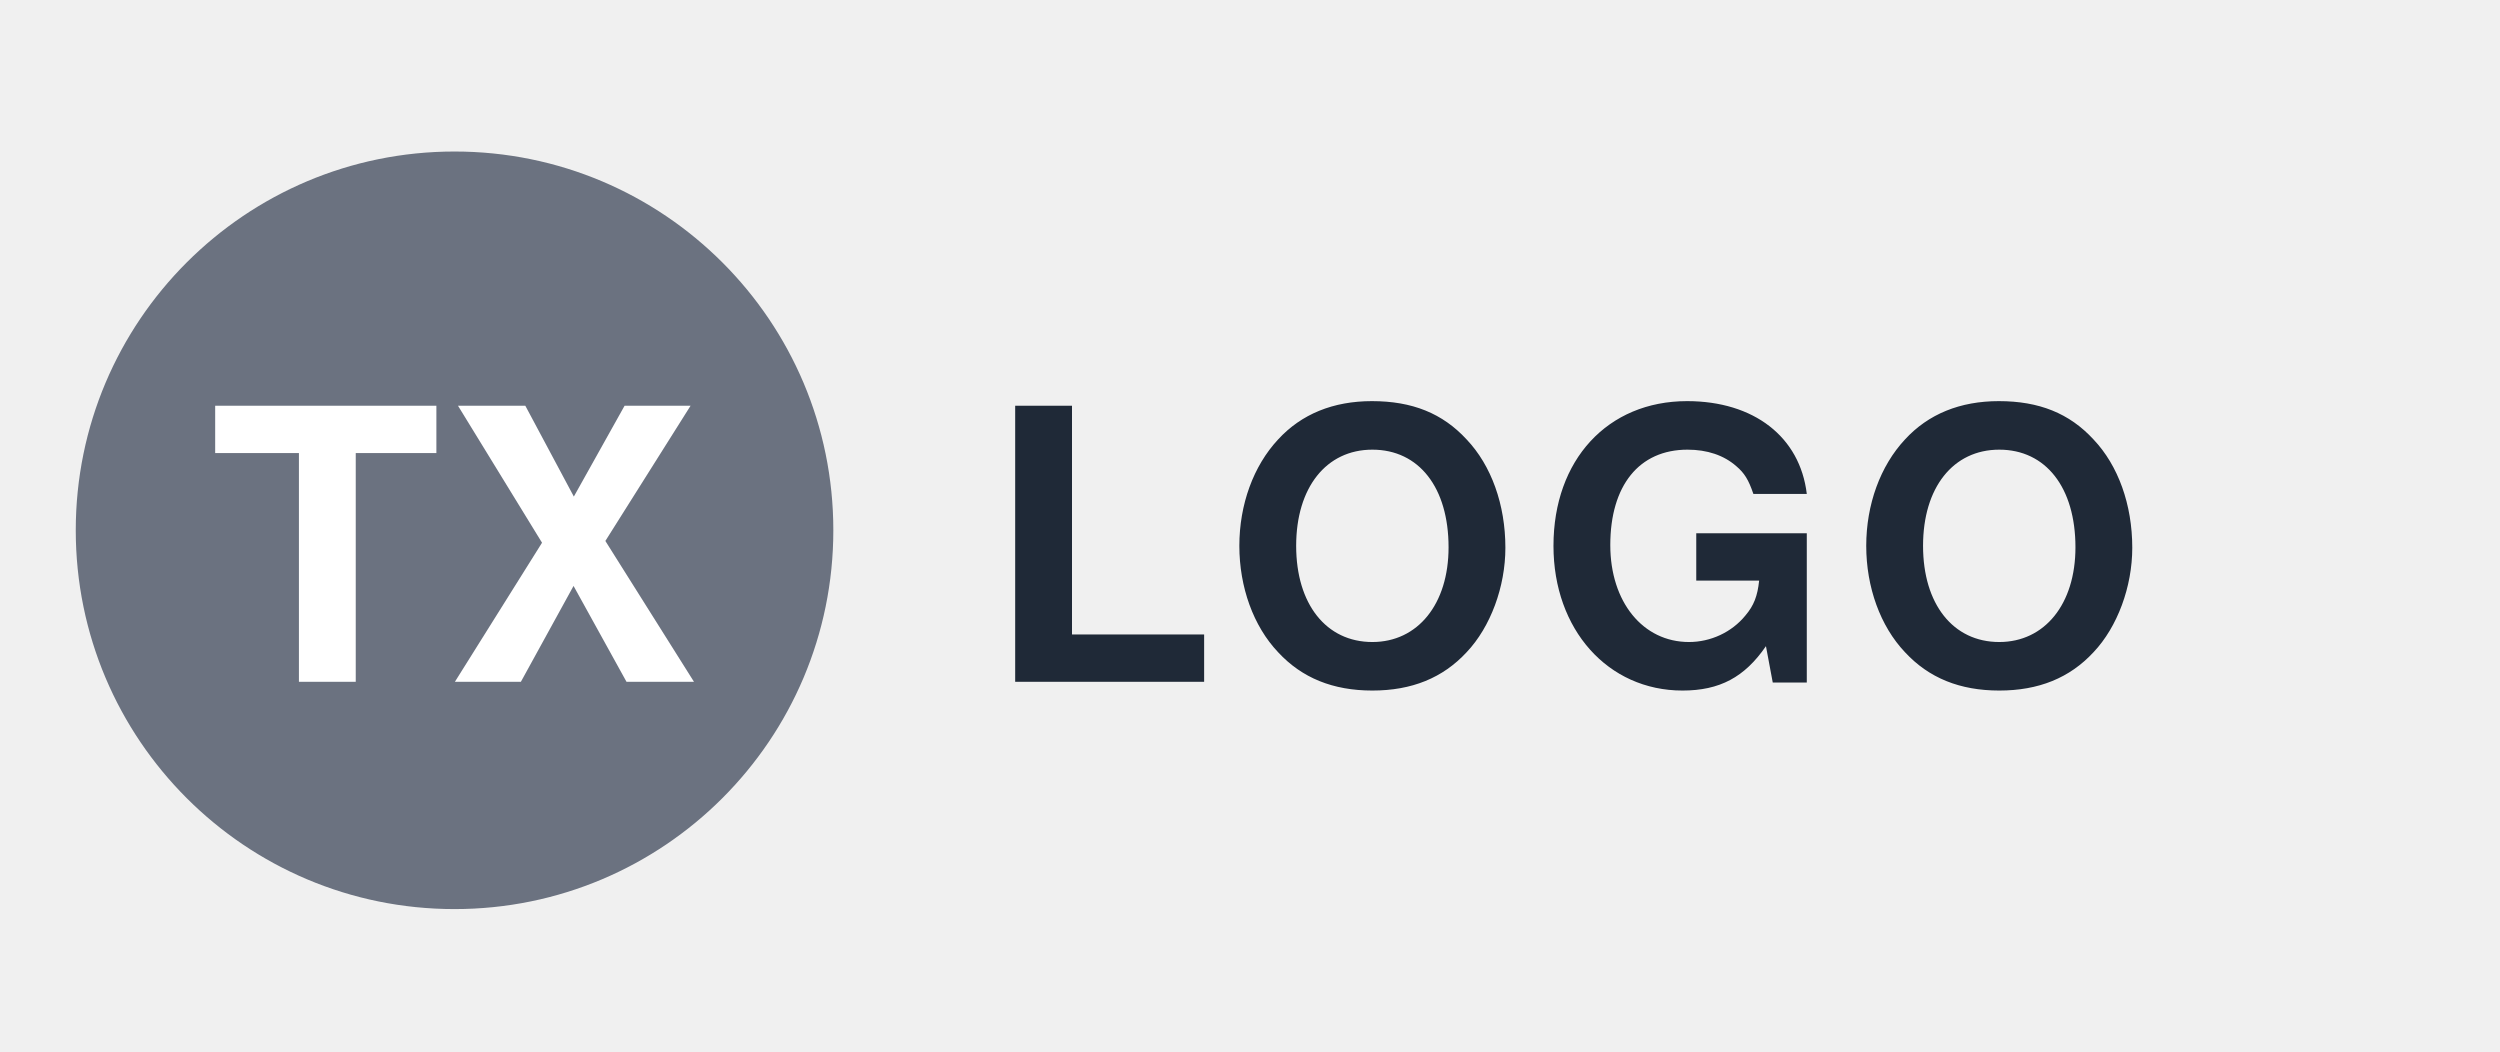
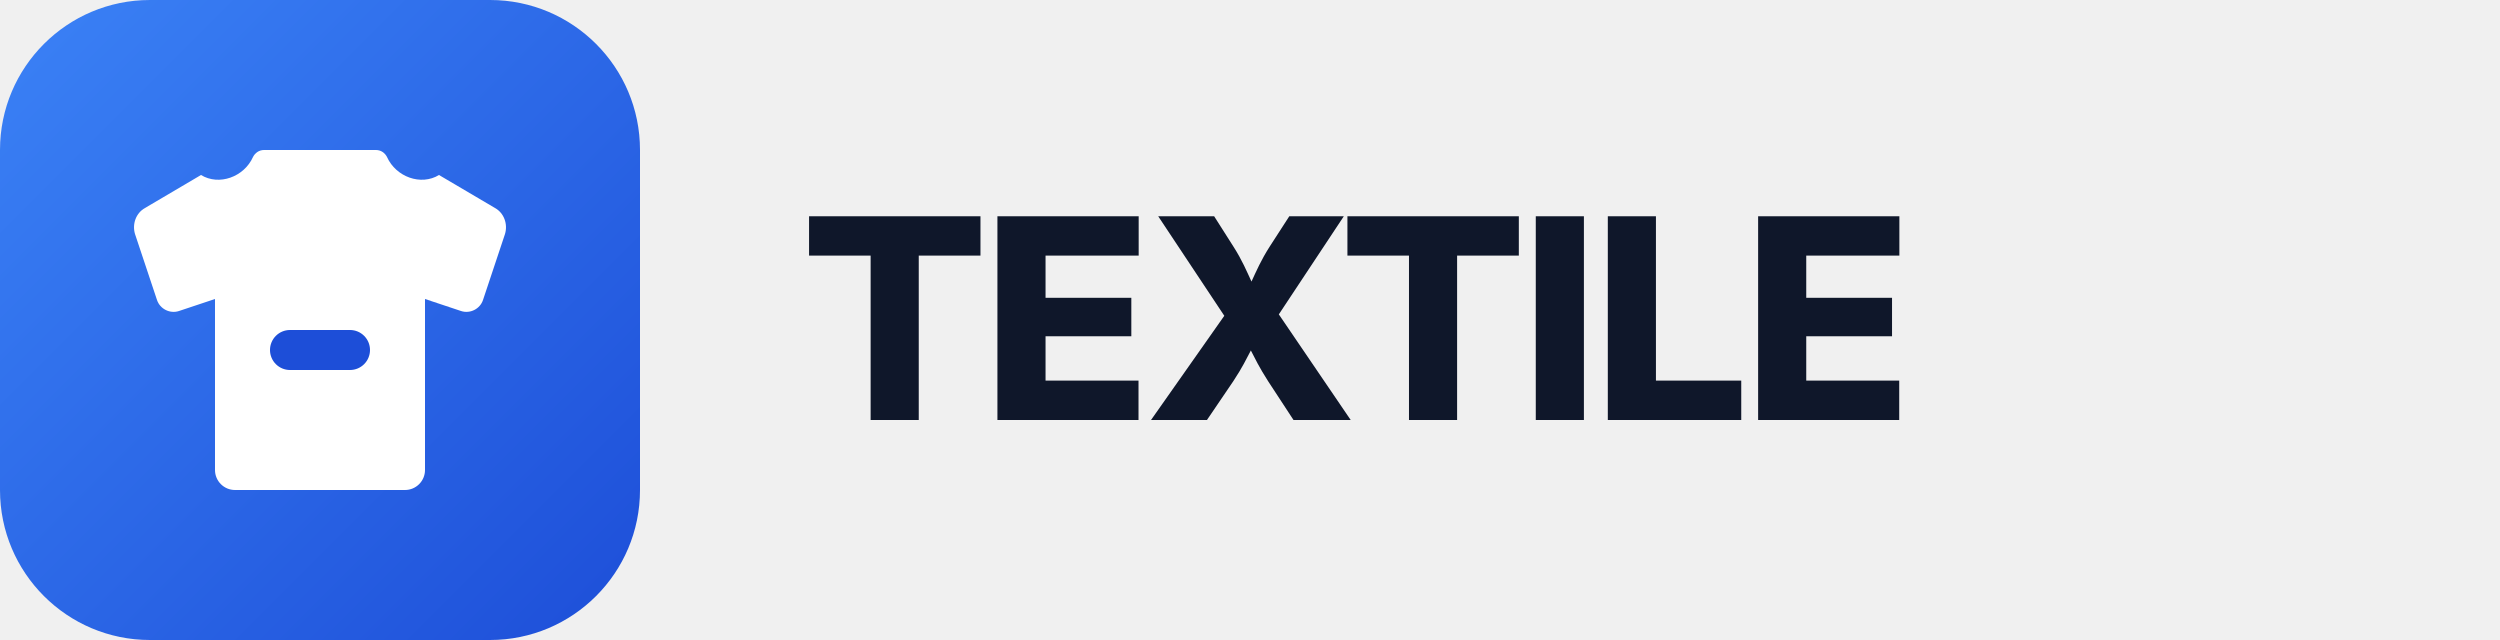
- <svg xmlns="http://www.w3.org/2000/svg" width="264" height="111" viewBox="0 0 264 111" fill="none">
-   <rect x="8" y="16" width="80" height="80" rx="40" fill="#6b7280" />
-   <text x="48" y="72" text-anchor="middle" font-family="Helvetica, Arial, sans-serif" font-size="40" font-weight="700" fill="#ffffff">TX</text>
-   <text x="104" y="72" font-family="Helvetica, Arial, sans-serif" font-size="40" font-weight="600" fill="#1f2937" letter-spacing="2">LOGO</text>
+ <svg xmlns="http://www.w3.org/2000/svg" viewBox="0 0 250 64" width="250" height="64" role="img" aria-label="Textile">
+   <defs>
+     <linearGradient id="txg" x1="0" y1="0" x2="1" y2="1">
+       <stop offset="0" stop-color="#3B82F6" />
+       <stop offset="1" stop-color="#1D4ED8" />
+     </linearGradient>
+   </defs>
+   <rect width="64" height="64" rx="15" fill="url(#txg)" />
+   <path fill="#fff" d="M26.4 15h11.2c.5 0 .9.3 1.1.7.9 2 3.4 2.9 5.2 1.8l5.6 3.3c.9.5 1.3 1.6 1 2.6l-2.2 6.6c-.3.9-1.3 1.4-2.2 1.1l-3.6-1.2V47a2 2 0 0 1-2 2H23.5a2 2 0 0 1-2-2V29.9l-3.6 1.2c-.9.3-1.9-.2-2.2-1.1l-2.2-6.6c-.3-1 .1-2.1 1-2.6l5.6-3.3c1.8 1.1 4.3.2 5.2-1.8.2-.4.6-.7 1.1-.7Z" />
+   <rect x="27" y="33" width="10" height="4" rx="2" fill="#1D4ED8" />
+   <text x="80" y="42" font-family="Inter, system-ui, -apple-system, sans-serif" font-size="28" font-weight="800" letter-spacing="-0.8" fill="#0F172A">TEXTILE</text>
</svg>
